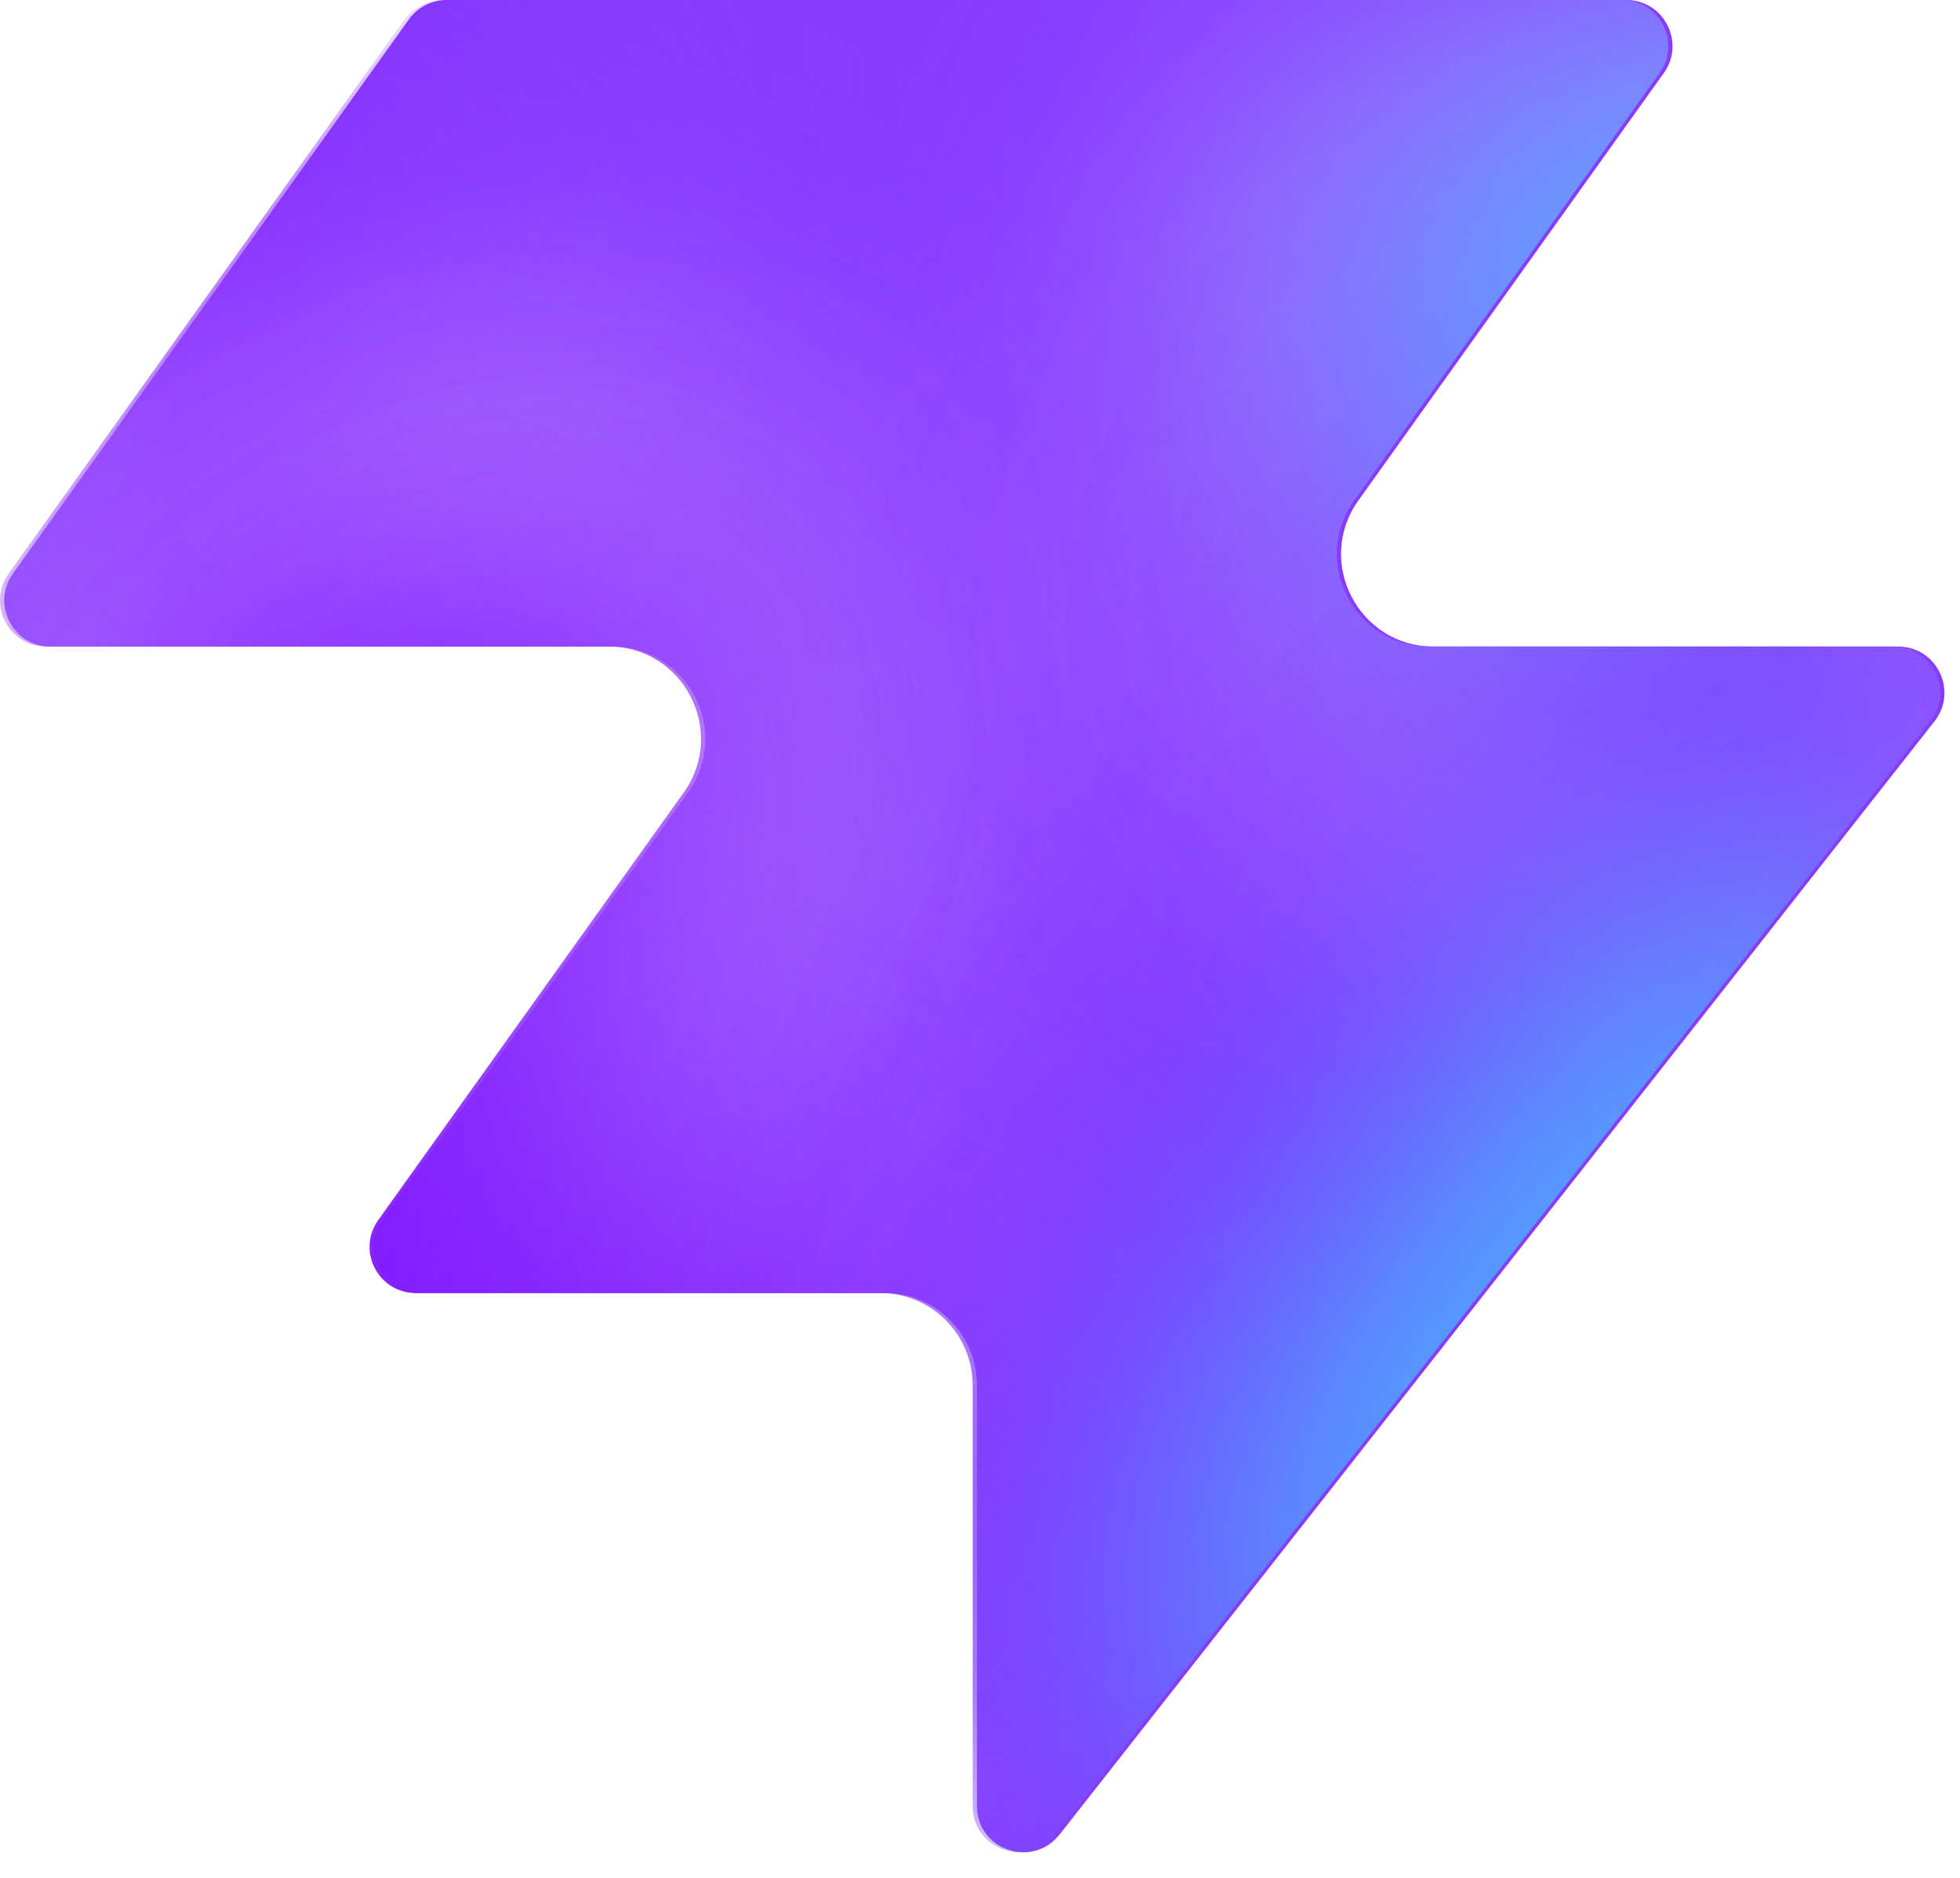
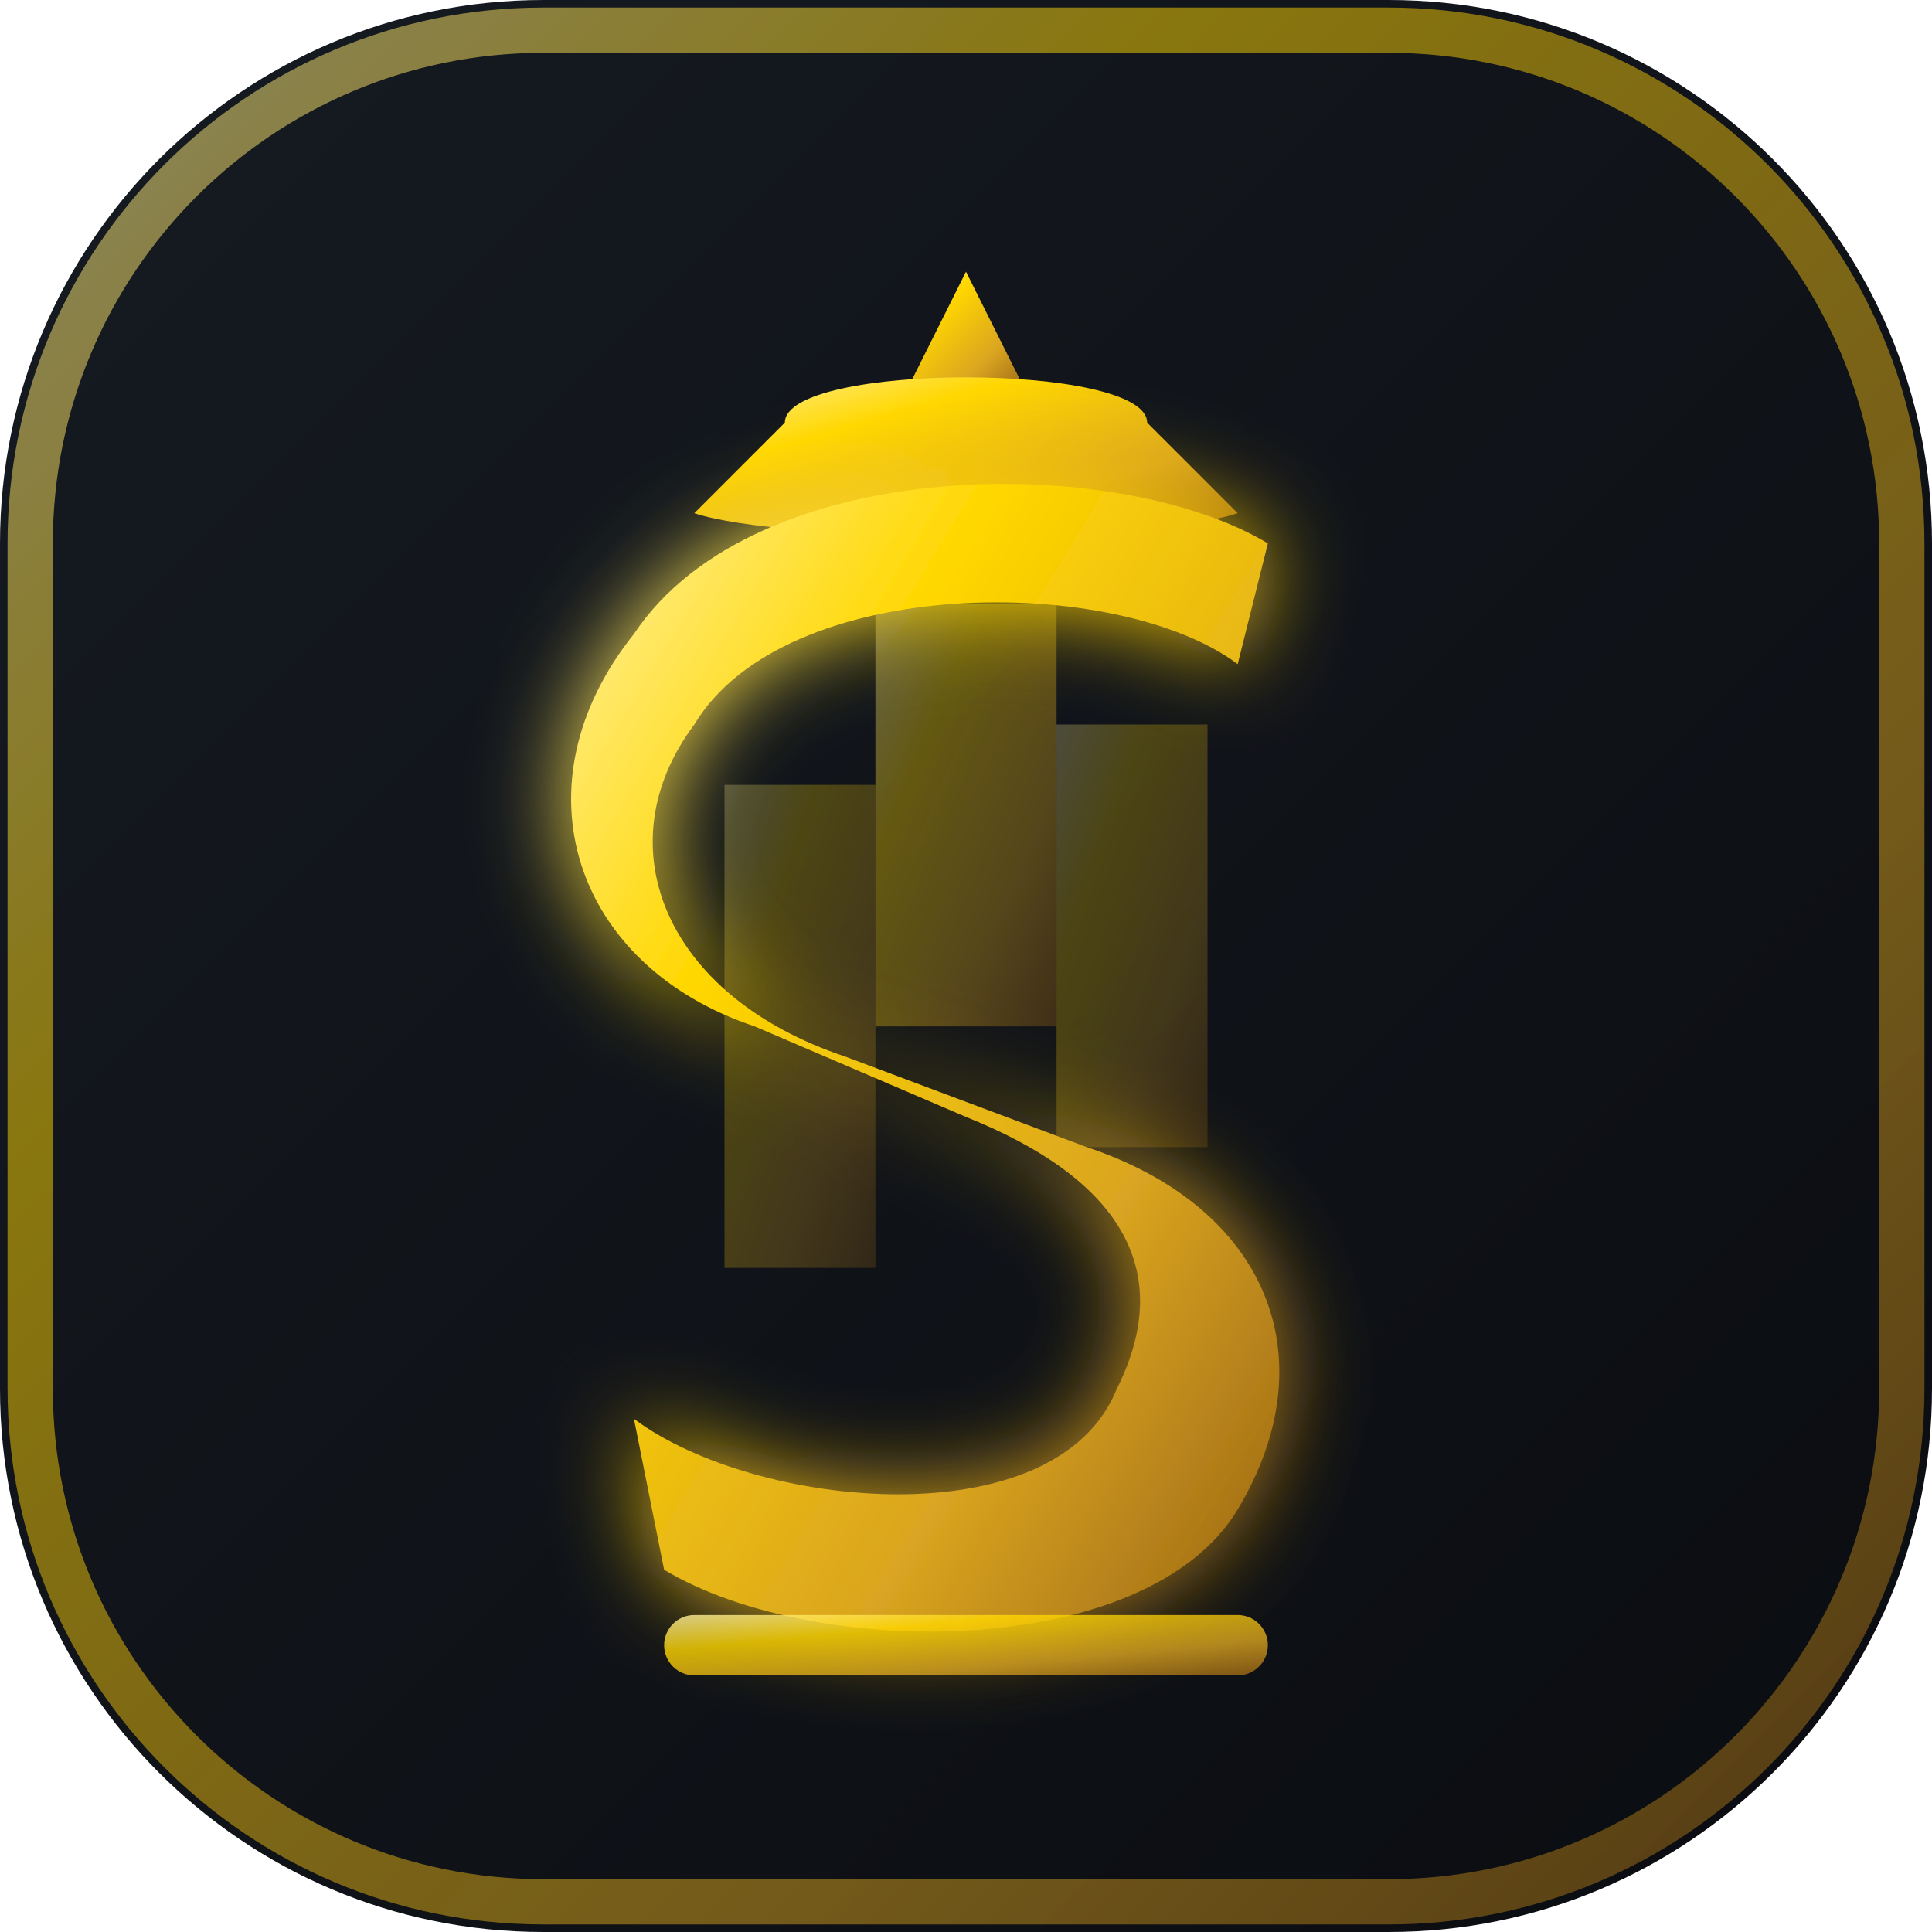
- <svg xmlns="http://www.w3.org/2000/svg" width="48" height="46" fill="none" viewBox="0 0 48 46">
-   <path fill="#863bff" d="M25.946 44.938c-.664.845-2.021.375-2.021-.698V33.937a2.26 2.26 0 0 0-2.262-2.262H10.287c-.92 0-1.456-1.04-.92-1.788l7.48-10.471c1.07-1.497 0-3.578-1.842-3.578H1.237c-.92 0-1.456-1.04-.92-1.788L10.013.474c.214-.297.556-.474.92-.474h28.894c.92 0 1.456 1.04.92 1.788l-7.48 10.471c-1.07 1.498 0 3.579 1.842 3.579h11.377c.943 0 1.473 1.088.89 1.83L25.947 44.94z" style="fill:#863bff;fill:color(display-p3 .525 .23 1);fill-opacity:1" />
-   <mask id="a" width="48" height="46" x="0" y="0" maskUnits="userSpaceOnUse" style="mask-type:alpha">
-     <path fill="#000" d="M25.842 44.938c-.664.844-2.021.375-2.021-.698V33.937a2.26 2.26 0 0 0-2.262-2.262H10.183c-.92 0-1.456-1.04-.92-1.788l7.48-10.471c1.07-1.498 0-3.579-1.842-3.579H1.133c-.92 0-1.456-1.04-.92-1.787L9.91.473c.214-.297.556-.474.92-.474h28.894c.92 0 1.456 1.04.92 1.788l-7.48 10.471c-1.07 1.498 0 3.578 1.842 3.578h11.377c.943 0 1.473 1.088.89 1.832L25.843 44.94z" style="fill:#000;fill-opacity:1" />
-   </mask>
-   <g mask="url(#a)">
-     <g filter="url(#b)">
-       <ellipse cx="5.508" cy="14.704" fill="#ede6ff" rx="5.508" ry="14.704" style="fill:#ede6ff;fill:color(display-p3 .927 .903 1);fill-opacity:1" transform="matrix(.00324 1 1 -.00324 -4.47 31.516)" />
-     </g>
-     <g filter="url(#c)">
-       <ellipse cx="10.399" cy="29.851" fill="#ede6ff" rx="10.399" ry="29.851" style="fill:#ede6ff;fill:color(display-p3 .927 .903 1);fill-opacity:1" transform="matrix(.00324 1 1 -.00324 -39.328 7.883)" />
-     </g>
-     <g filter="url(#d)">
-       <ellipse cx="5.508" cy="30.487" fill="#7e14ff" rx="5.508" ry="30.487" style="fill:#7e14ff;fill:color(display-p3 .492 .077 1);fill-opacity:1" transform="rotate(89.814 -25.913 -14.639)scale(1 -1)" />
-     </g>
-     <g filter="url(#e)">
-       <ellipse cx="5.508" cy="30.599" fill="#7e14ff" rx="5.508" ry="30.599" style="fill:#7e14ff;fill:color(display-p3 .492 .077 1);fill-opacity:1" transform="rotate(89.814 -32.644 -3.334)scale(1 -1)" />
-     </g>
-     <g filter="url(#f)">
-       <ellipse cx="5.508" cy="30.599" fill="#7e14ff" rx="5.508" ry="30.599" style="fill:#7e14ff;fill:color(display-p3 .492 .077 1);fill-opacity:1" transform="matrix(.00324 1 1 -.00324 -34.34 30.47)" />
-     </g>
-     <g filter="url(#g)">
-       <ellipse cx="14.072" cy="22.078" fill="#ede6ff" rx="14.072" ry="22.078" style="fill:#ede6ff;fill:color(display-p3 .927 .903 1);fill-opacity:1" transform="rotate(93.35 24.506 48.493)scale(-1 1)" />
-     </g>
-     <g filter="url(#h)">
-       <ellipse cx="3.47" cy="21.501" fill="#7e14ff" rx="3.47" ry="21.501" style="fill:#7e14ff;fill:color(display-p3 .492 .077 1);fill-opacity:1" transform="rotate(89.009 28.708 47.59)scale(-1 1)" />
-     </g>
-     <g filter="url(#i)">
-       <ellipse cx="3.47" cy="21.501" fill="#7e14ff" rx="3.47" ry="21.501" style="fill:#7e14ff;fill:color(display-p3 .492 .077 1);fill-opacity:1" transform="rotate(89.009 28.708 47.59)scale(-1 1)" />
-     </g>
-     <g filter="url(#j)">
-       <ellipse cx=".387" cy="8.972" fill="#7e14ff" rx="4.407" ry="29.108" style="fill:#7e14ff;fill:color(display-p3 .492 .077 1);fill-opacity:1" transform="rotate(39.51 .387 8.972)" />
-     </g>
-     <g filter="url(#k)">
-       <ellipse cx="47.523" cy="-6.092" fill="#7e14ff" rx="4.407" ry="29.108" style="fill:#7e14ff;fill:color(display-p3 .492 .077 1);fill-opacity:1" transform="rotate(37.892 47.523 -6.092)" />
-     </g>
-     <g filter="url(#l)">
-       <ellipse cx="41.412" cy="6.333" fill="#47bfff" rx="5.971" ry="9.665" style="fill:#47bfff;fill:color(display-p3 .28 .748 1);fill-opacity:1" transform="rotate(37.892 41.412 6.333)" />
-     </g>
-     <g filter="url(#m)">
-       <ellipse cx="-1.879" cy="38.332" fill="#7e14ff" rx="4.407" ry="29.108" style="fill:#7e14ff;fill:color(display-p3 .492 .077 1);fill-opacity:1" transform="rotate(37.892 -1.88 38.332)" />
-     </g>
-     <g filter="url(#n)">
-       <ellipse cx="-1.879" cy="38.332" fill="#7e14ff" rx="4.407" ry="29.108" style="fill:#7e14ff;fill:color(display-p3 .492 .077 1);fill-opacity:1" transform="rotate(37.892 -1.88 38.332)" />
-     </g>
-     <g filter="url(#o)">
-       <ellipse cx="35.651" cy="29.907" fill="#7e14ff" rx="4.407" ry="29.108" style="fill:#7e14ff;fill:color(display-p3 .492 .077 1);fill-opacity:1" transform="rotate(37.892 35.651 29.907)" />
-     </g>
-     <g filter="url(#p)">
-       <ellipse cx="38.418" cy="32.4" fill="#47bfff" rx="5.971" ry="15.297" style="fill:#47bfff;fill:color(display-p3 .28 .748 1);fill-opacity:1" transform="rotate(37.892 38.418 32.4)" />
-     </g>
-   </g>
+ <svg xmlns="http://www.w3.org/2000/svg" viewBox="0 0 64 64" width="64" height="64">
  <defs>
-     <filter id="b" width="60.045" height="41.654" x="-19.77" y="16.149" color-interpolation-filters="sRGB" filterUnits="userSpaceOnUse">
-       <feFlood flood-opacity="0" result="BackgroundImageFix" />
-       <feBlend in="SourceGraphic" in2="BackgroundImageFix" result="shape" />
-       <feGaussianBlur result="effect1_foregroundBlur_2002_17158" stdDeviation="7.659" />
-     </filter>
-     <filter id="c" width="90.34" height="51.437" x="-54.613" y="-7.533" color-interpolation-filters="sRGB" filterUnits="userSpaceOnUse">
-       <feFlood flood-opacity="0" result="BackgroundImageFix" />
-       <feBlend in="SourceGraphic" in2="BackgroundImageFix" result="shape" />
-       <feGaussianBlur result="effect1_foregroundBlur_2002_17158" stdDeviation="7.659" />
-     </filter>
-     <filter id="d" width="79.355" height="29.4" x="-49.64" y="2.03" color-interpolation-filters="sRGB" filterUnits="userSpaceOnUse">
-       <feFlood flood-opacity="0" result="BackgroundImageFix" />
-       <feBlend in="SourceGraphic" in2="BackgroundImageFix" result="shape" />
-       <feGaussianBlur result="effect1_foregroundBlur_2002_17158" stdDeviation="4.596" />
-     </filter>
-     <filter id="e" width="79.579" height="29.4" x="-45.045" y="20.029" color-interpolation-filters="sRGB" filterUnits="userSpaceOnUse">
-       <feFlood flood-opacity="0" result="BackgroundImageFix" />
-       <feBlend in="SourceGraphic" in2="BackgroundImageFix" result="shape" />
-       <feGaussianBlur result="effect1_foregroundBlur_2002_17158" stdDeviation="4.596" />
-     </filter>
-     <filter id="f" width="79.579" height="29.4" x="-43.513" y="21.178" color-interpolation-filters="sRGB" filterUnits="userSpaceOnUse">
-       <feFlood flood-opacity="0" result="BackgroundImageFix" />
-       <feBlend in="SourceGraphic" in2="BackgroundImageFix" result="shape" />
-       <feGaussianBlur result="effect1_foregroundBlur_2002_17158" stdDeviation="4.596" />
-     </filter>
-     <filter id="g" width="74.749" height="58.852" x="15.756" y="-17.901" color-interpolation-filters="sRGB" filterUnits="userSpaceOnUse">
-       <feFlood flood-opacity="0" result="BackgroundImageFix" />
-       <feBlend in="SourceGraphic" in2="BackgroundImageFix" result="shape" />
-       <feGaussianBlur result="effect1_foregroundBlur_2002_17158" stdDeviation="7.659" />
-     </filter>
-     <filter id="h" width="61.377" height="25.362" x="23.548" y="2.284" color-interpolation-filters="sRGB" filterUnits="userSpaceOnUse">
-       <feFlood flood-opacity="0" result="BackgroundImageFix" />
-       <feBlend in="SourceGraphic" in2="BackgroundImageFix" result="shape" />
-       <feGaussianBlur result="effect1_foregroundBlur_2002_17158" stdDeviation="4.596" />
-     </filter>
-     <filter id="i" width="61.377" height="25.362" x="23.548" y="2.284" color-interpolation-filters="sRGB" filterUnits="userSpaceOnUse">
-       <feFlood flood-opacity="0" result="BackgroundImageFix" />
-       <feBlend in="SourceGraphic" in2="BackgroundImageFix" result="shape" />
-       <feGaussianBlur result="effect1_foregroundBlur_2002_17158" stdDeviation="4.596" />
-     </filter>
-     <filter id="j" width="56.045" height="63.649" x="-27.636" y="-22.853" color-interpolation-filters="sRGB" filterUnits="userSpaceOnUse">
-       <feFlood flood-opacity="0" result="BackgroundImageFix" />
-       <feBlend in="SourceGraphic" in2="BackgroundImageFix" result="shape" />
-       <feGaussianBlur result="effect1_foregroundBlur_2002_17158" stdDeviation="4.596" />
-     </filter>
-     <filter id="k" width="54.814" height="64.646" x="20.116" y="-38.415" color-interpolation-filters="sRGB" filterUnits="userSpaceOnUse">
-       <feFlood flood-opacity="0" result="BackgroundImageFix" />
-       <feBlend in="SourceGraphic" in2="BackgroundImageFix" result="shape" />
-       <feGaussianBlur result="effect1_foregroundBlur_2002_17158" stdDeviation="4.596" />
-     </filter>
-     <filter id="l" width="33.541" height="35.313" x="24.641" y="-11.323" color-interpolation-filters="sRGB" filterUnits="userSpaceOnUse">
-       <feFlood flood-opacity="0" result="BackgroundImageFix" />
-       <feBlend in="SourceGraphic" in2="BackgroundImageFix" result="shape" />
-       <feGaussianBlur result="effect1_foregroundBlur_2002_17158" stdDeviation="4.596" />
-     </filter>
-     <filter id="m" width="54.814" height="64.646" x="-29.286" y="6.009" color-interpolation-filters="sRGB" filterUnits="userSpaceOnUse">
-       <feFlood flood-opacity="0" result="BackgroundImageFix" />
-       <feBlend in="SourceGraphic" in2="BackgroundImageFix" result="shape" />
-       <feGaussianBlur result="effect1_foregroundBlur_2002_17158" stdDeviation="4.596" />
-     </filter>
-     <filter id="n" width="54.814" height="64.646" x="-29.286" y="6.009" color-interpolation-filters="sRGB" filterUnits="userSpaceOnUse">
-       <feFlood flood-opacity="0" result="BackgroundImageFix" />
-       <feBlend in="SourceGraphic" in2="BackgroundImageFix" result="shape" />
-       <feGaussianBlur result="effect1_foregroundBlur_2002_17158" stdDeviation="4.596" />
-     </filter>
-     <filter id="o" width="54.814" height="64.646" x="8.244" y="-2.416" color-interpolation-filters="sRGB" filterUnits="userSpaceOnUse">
-       <feFlood flood-opacity="0" result="BackgroundImageFix" />
-       <feBlend in="SourceGraphic" in2="BackgroundImageFix" result="shape" />
-       <feGaussianBlur result="effect1_foregroundBlur_2002_17158" stdDeviation="4.596" />
-     </filter>
-     <filter id="p" width="39.409" height="43.623" x="18.713" y="10.588" color-interpolation-filters="sRGB" filterUnits="userSpaceOnUse">
-       <feFlood flood-opacity="0" result="BackgroundImageFix" />
-       <feBlend in="SourceGraphic" in2="BackgroundImageFix" result="shape" />
-       <feGaussianBlur result="effect1_foregroundBlur_2002_17158" stdDeviation="4.596" />
+     <linearGradient id="goldGrad" x1="0%" y1="0%" x2="100%" y2="100%">
+       <stop offset="0%" stop-color="#FFF2A3" />
+       <stop offset="30%" stop-color="#FFD700" />
+       <stop offset="70%" stop-color="#DAA520" />
+       <stop offset="100%" stop-color="#996515" />
+     </linearGradient>
+     <linearGradient id="darkBg" x1="0%" y1="0%" x2="100%" y2="100%">
+       <stop offset="0%" stop-color="#161B22" />
+       <stop offset="100%" stop-color="#0A0C10" />
+     </linearGradient>
+     <filter id="goldGlow" x="-20%" y="-20%" width="140%" height="140%">
+       <feGaussianBlur stdDeviation="1.5" result="blur" />
+       <feComposite in="SourceGraphic" in2="blur" operator="over" />
    </filter>
  </defs>
+   <rect width="64" height="64" rx="18" fill="url(#darkBg)" />
+   <rect width="62" height="62" x="1" y="1" rx="17" fill="none" stroke="url(#goldGrad)" stroke-width="1.5" stroke-opacity="0.5" />
+   <path d="M32 9 L34 13 L30 13 Z" fill="url(#goldGrad)" />
+   <path d="M26 14 C26 12 38 12 38 14 L41 17 C38 18 26 18 23 17 Z" fill="url(#goldGrad)" />
+   <path d="M29 20 L35 20 L35 34 L29 34 Z" fill="url(#goldGrad)" opacity="0.35" />
+   <path d="M35 24 L40 24 L40 38 L35 38 Z" fill="url(#goldGrad)" opacity="0.25" />
+   <path d="M24 26 L29 26 L29 42 L24 42 Z" fill="url(#goldGrad)" opacity="0.25" />
+   <path d="M41 22 C37 19 26 19 23 24 C20 28 22 33 28 35 L36 38 C42 40 44 45 41 50 C38 55 27 55 22 52 L21 47 C25 50 35 51 37 46 C39 42 37 39 32 37 L25 34 C19 32 17 26 21 21 C25 15 37 15 42 18 Z" fill="url(#goldGrad)" filter="url(#goldGlow)" />
+   <rect x="22" y="53.5" width="20" height="2" rx="1" fill="url(#goldGrad)" opacity="0.8" />
</svg>
